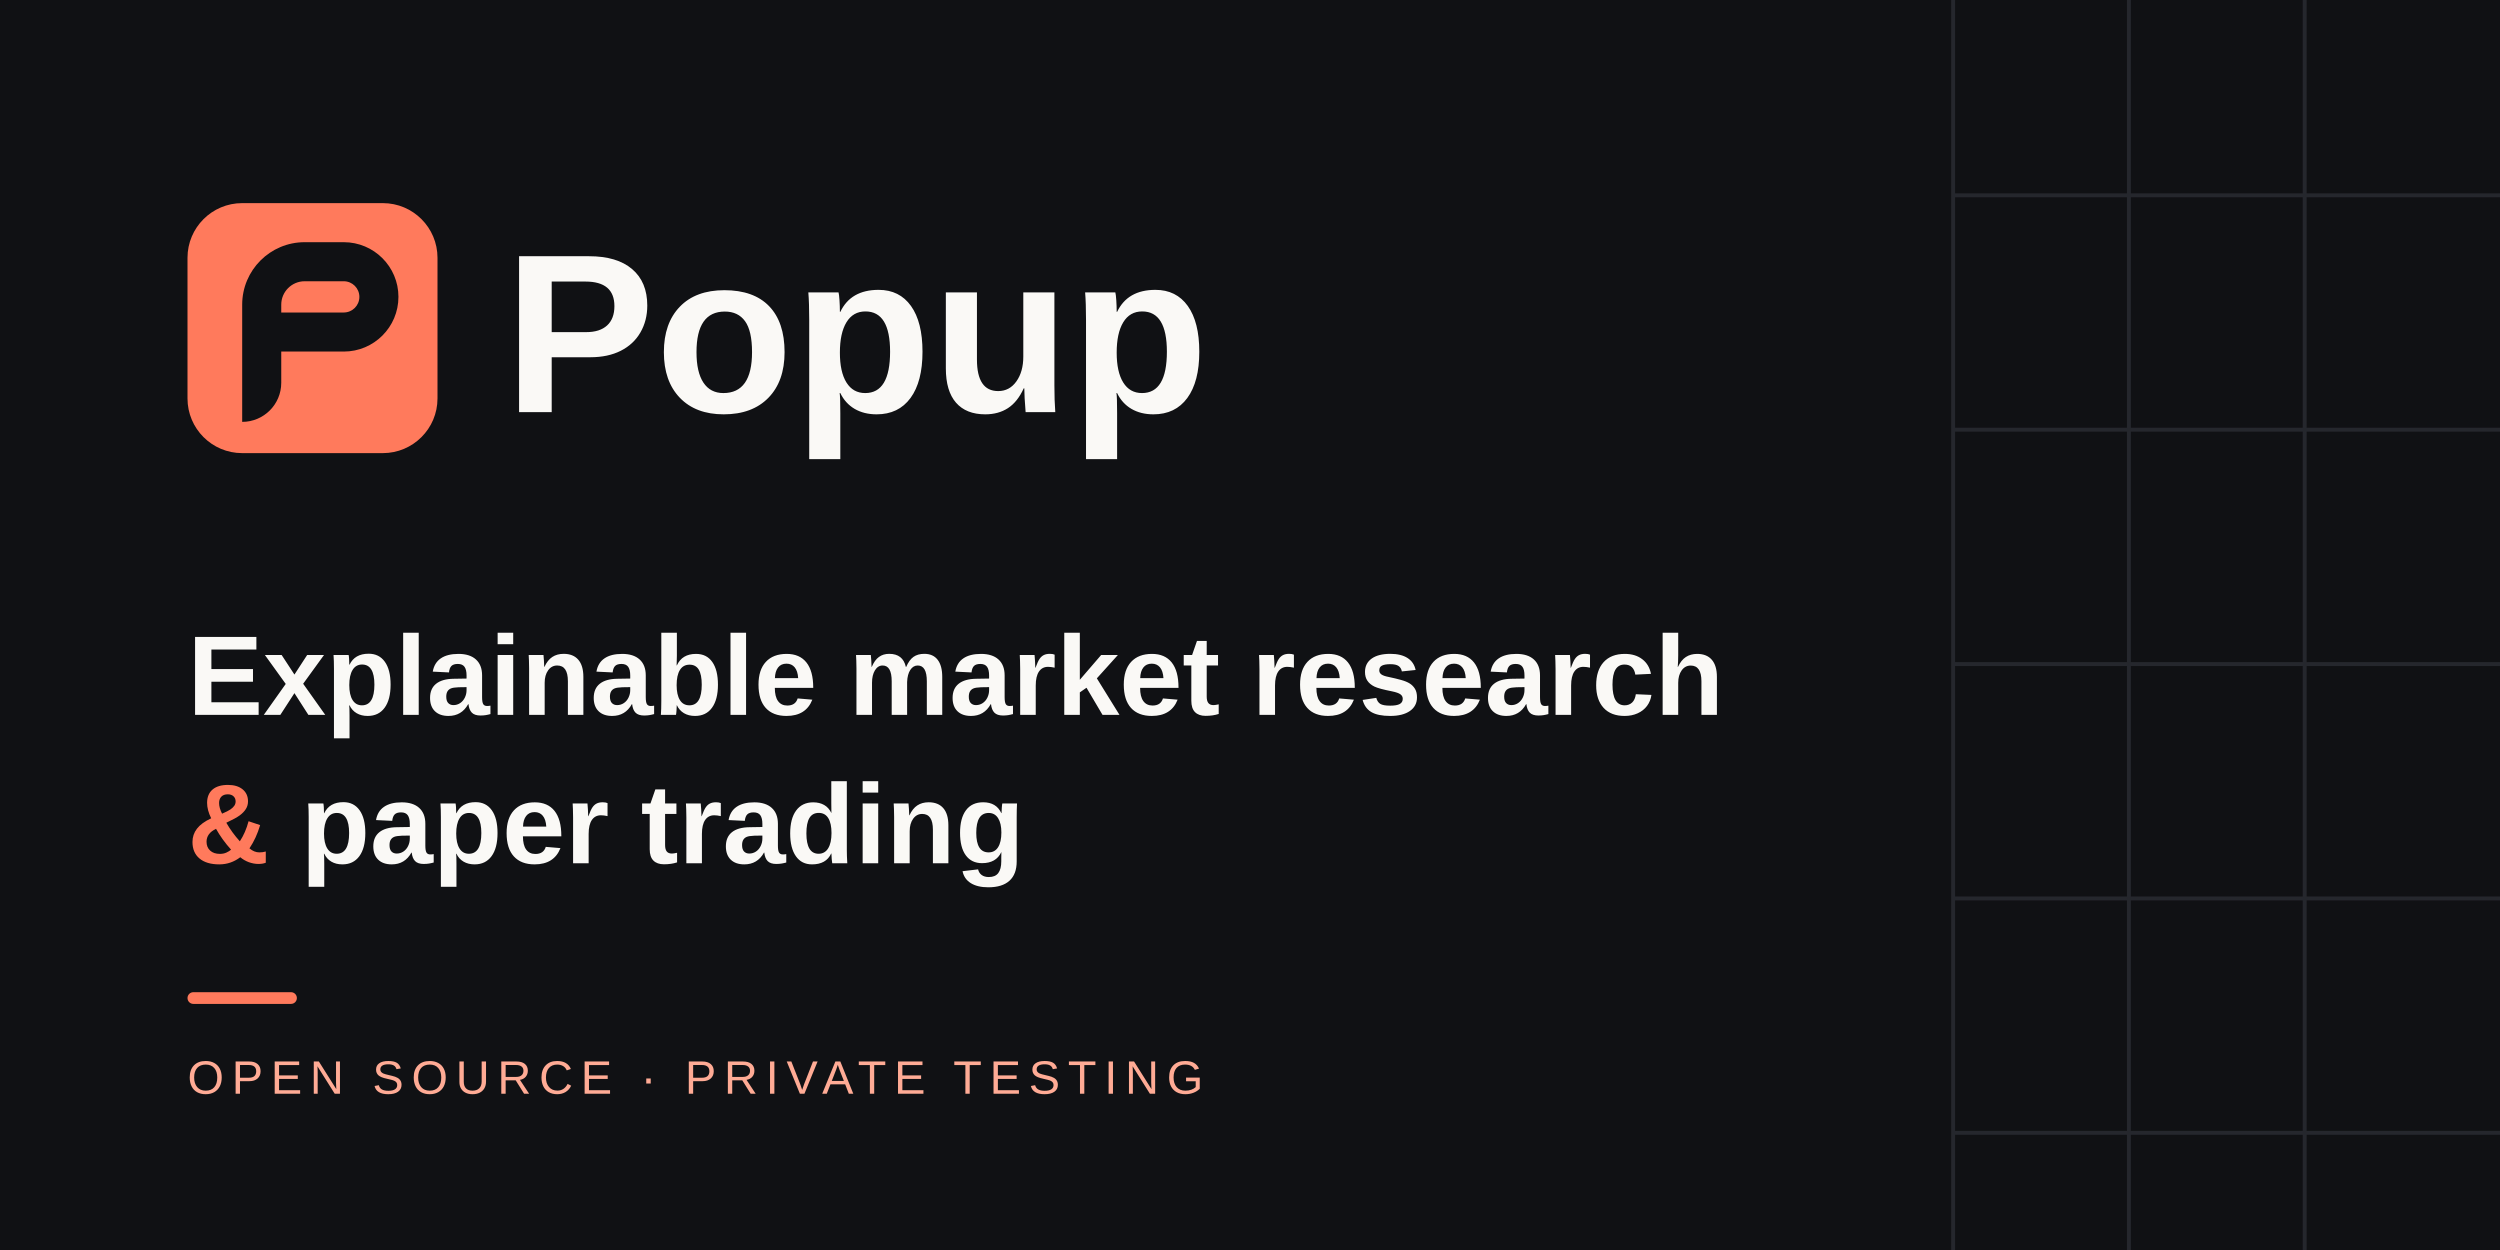
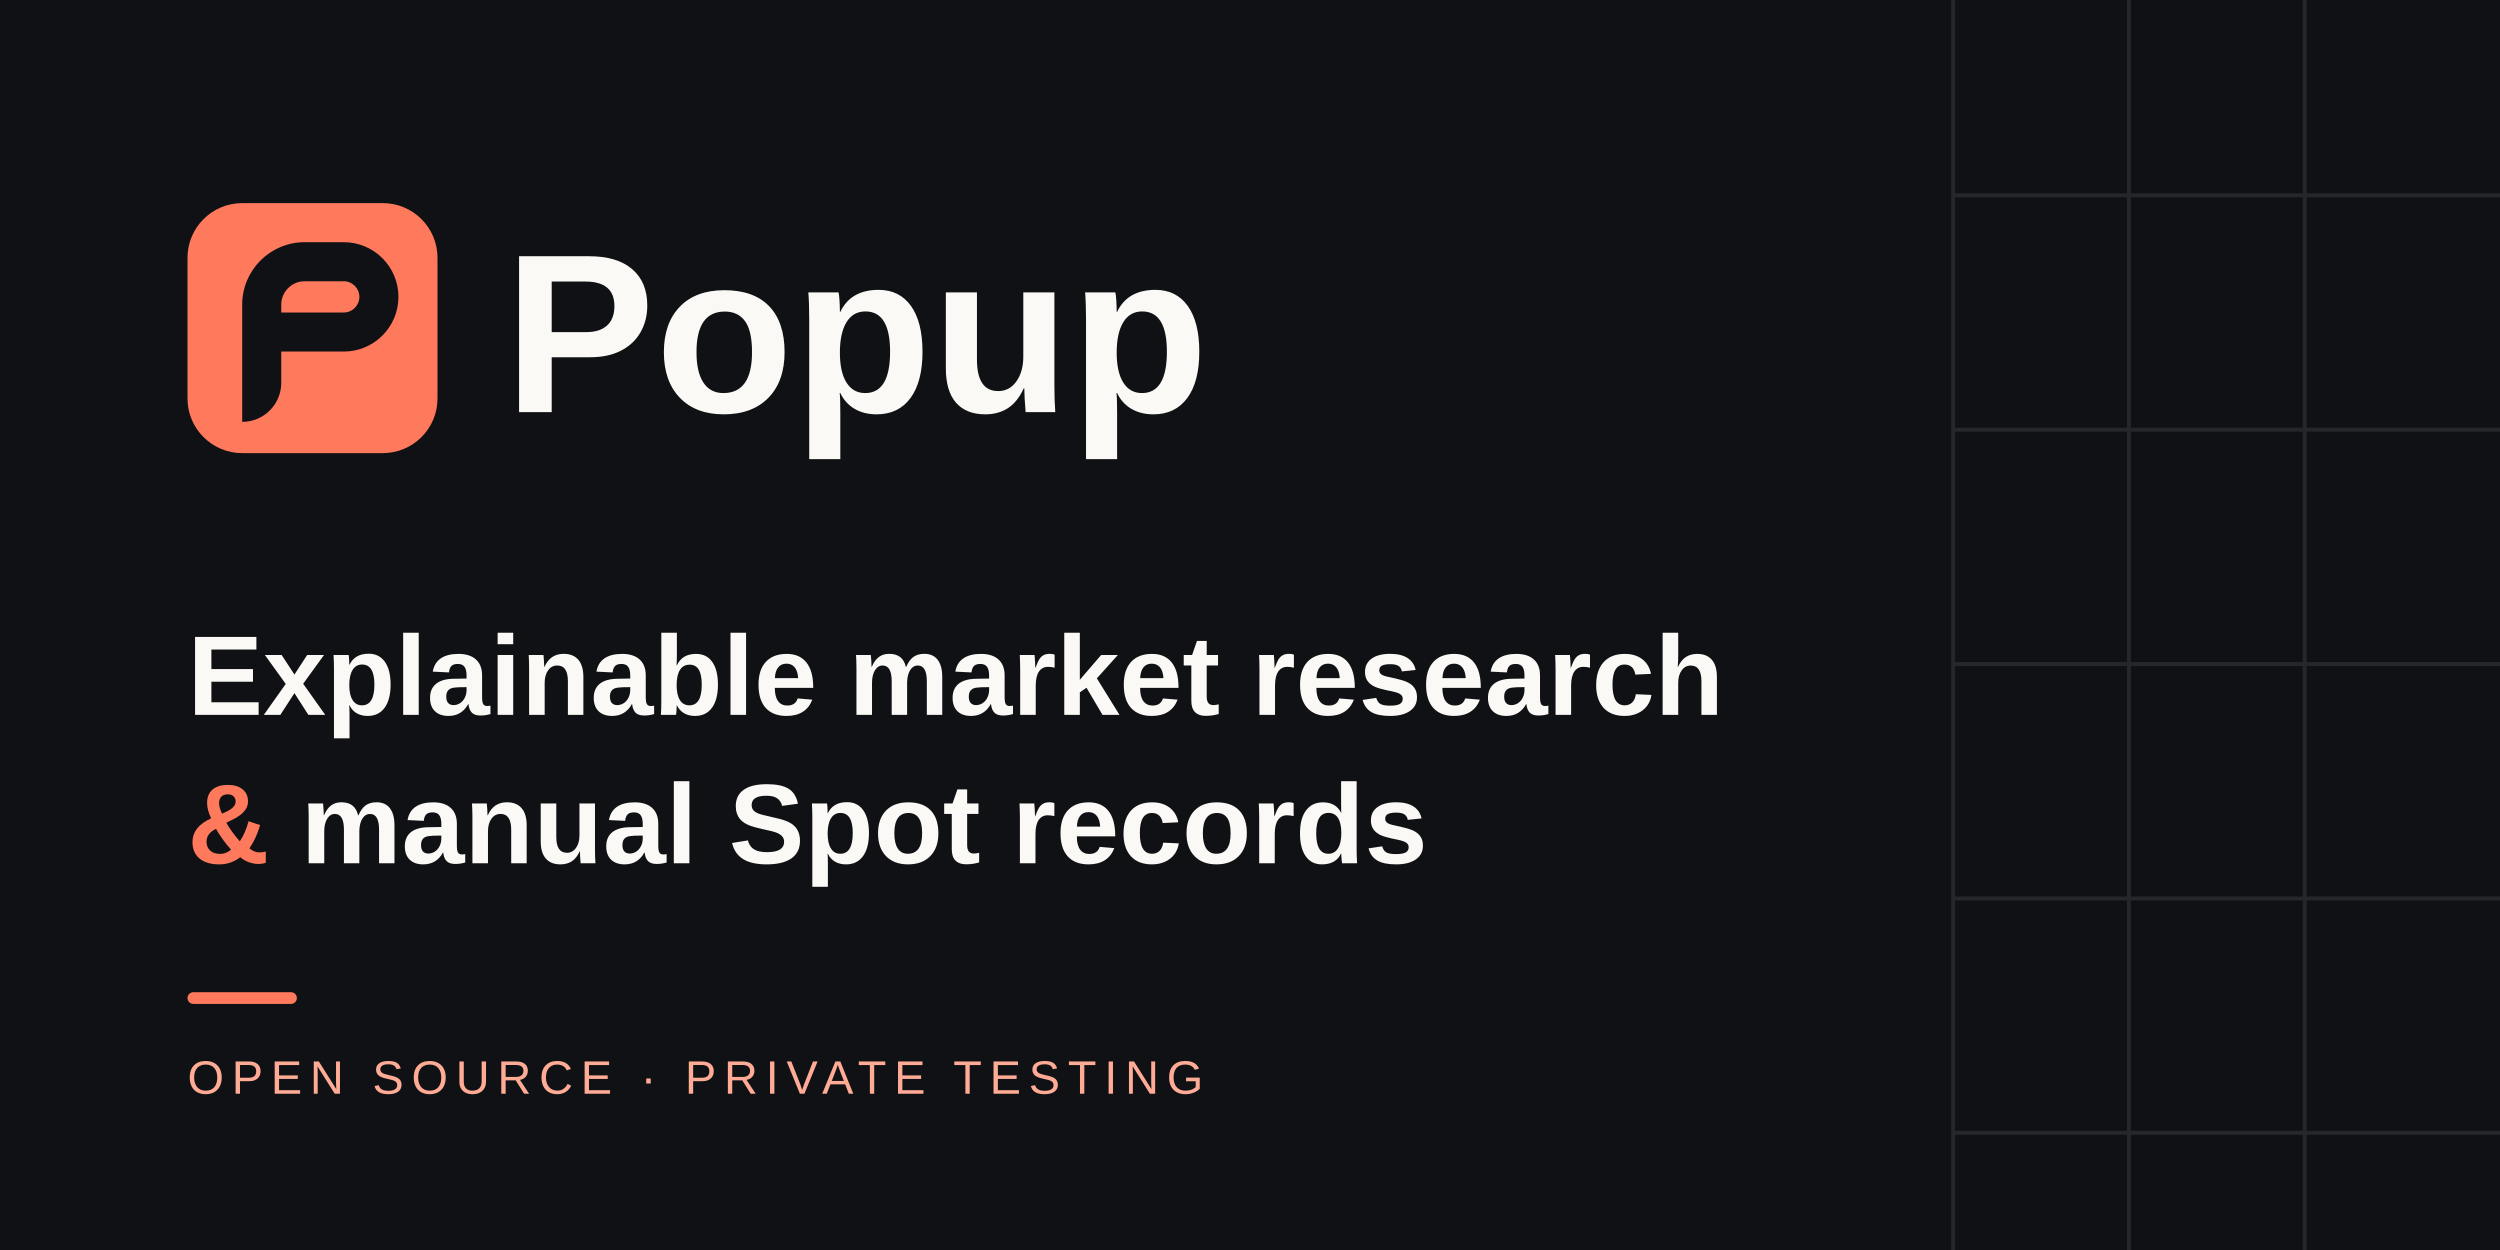
<svg xmlns="http://www.w3.org/2000/svg" width="1280" height="640" viewBox="0 0 1280 640" role="img" aria-labelledby="title desc">
  <rect width="1280" height="640" fill="#101114" />
  <path d="M1000 0v640M1090 0v640M1180 0v640M1000 100h280M1000 220h280M1000 340h280M1000 460h280M1000 580h280" stroke="#25272d" stroke-width="2" />
  <g transform="translate(96 104) scale(4)">
    <rect width="32" height="32" rx="7" fill="#ff7a5c" />
    <path fill="#101114" fill-rule="evenodd" d="M7 28V13a8 8 0 0 1 8-8h5a7 7 0 0 1 0 14h-8v4a5 5 0 0 1-5 5Zm5-15v1h8a2 2 0 0 0 0-4h-5a3 3 0 0 0-3 3Z" />
  </g>
  <text x="258" y="211" fill="#faf9f6" font-family="Arial, Helvetica, sans-serif" font-size="116" font-weight="700">Popup</text>
  <text x="96" y="366" fill="#faf9f6" font-family="Arial, Helvetica, sans-serif" font-size="58" font-weight="700">Explainable market research</text>
  <text x="96" y="442" fill="#faf9f6" font-family="Arial, Helvetica, sans-serif" font-size="58" font-weight="700">
-     <tspan fill="#ff7a5c">&amp;</tspan> paper trading</text>
+     <tspan fill="#ff7a5c">&amp;</tspan> manual Spot records</text>
  <rect x="96" y="508" width="56" height="6" rx="3" fill="#ff7a5c" />
  <text x="96" y="560" fill="#ffab95" font-family="Arial, Helvetica, sans-serif" font-size="24" letter-spacing="4">OPEN SOURCE · PRIVATE TESTING</text>
</svg>
